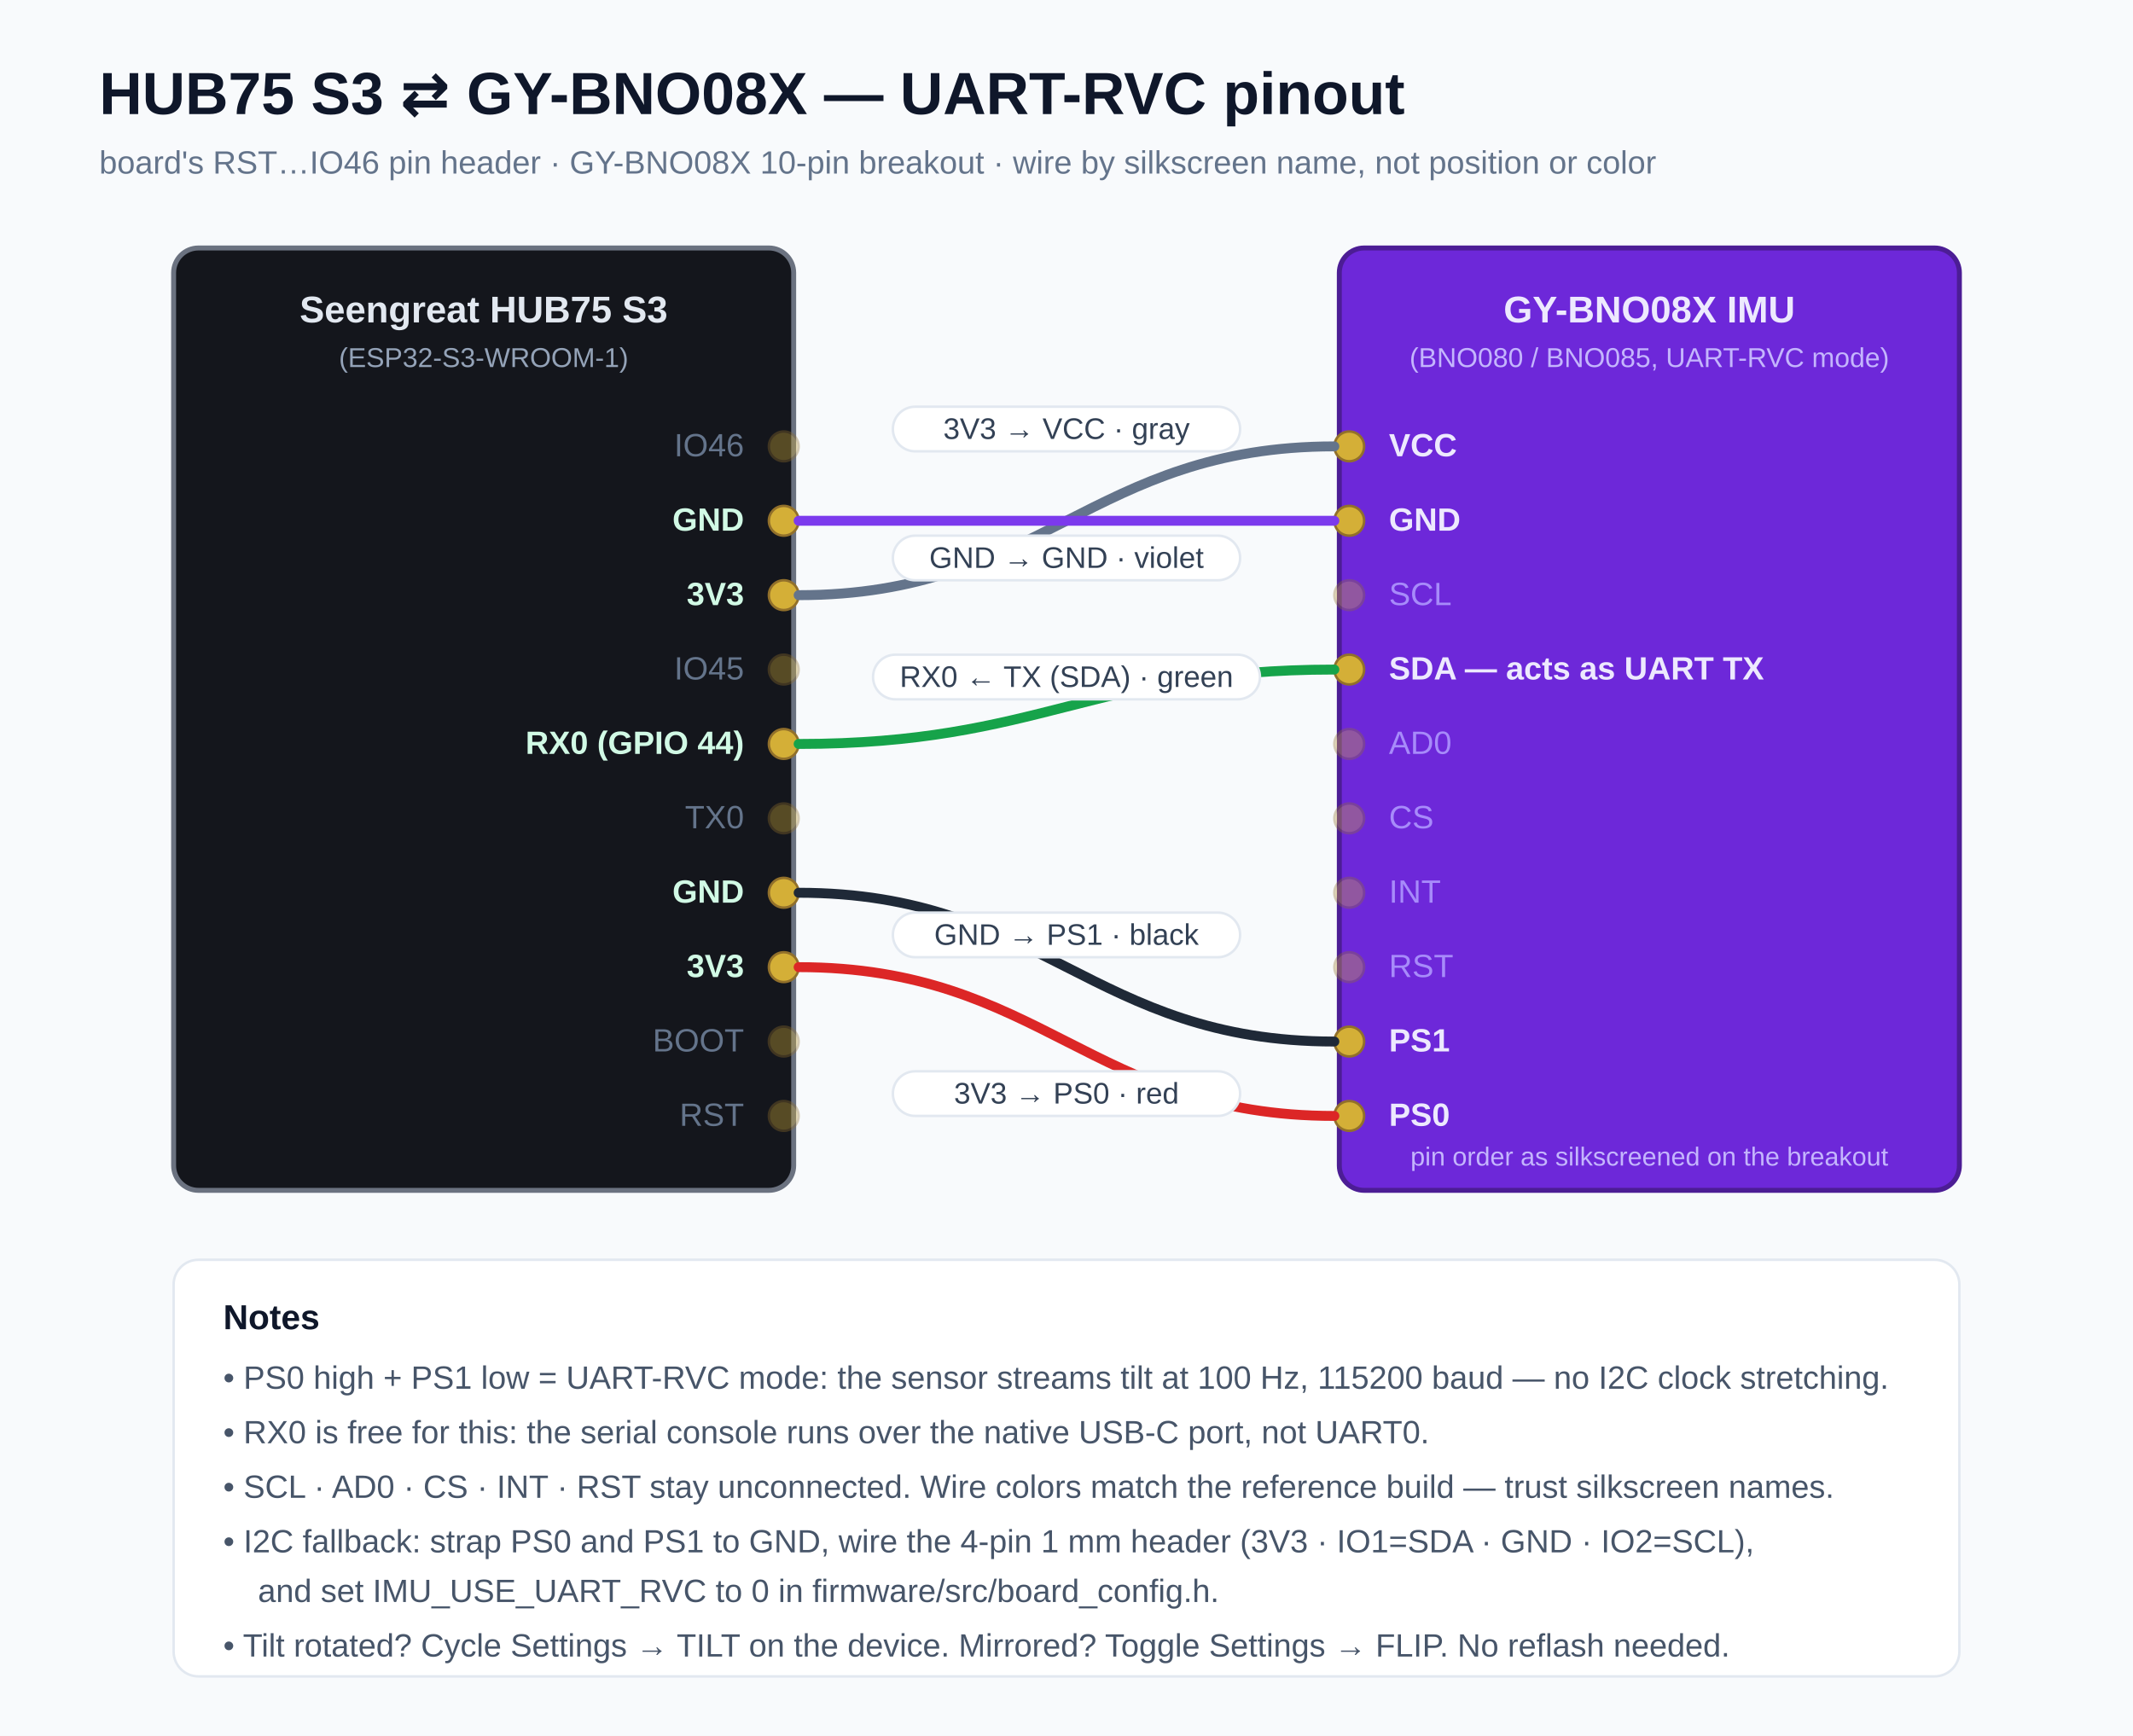
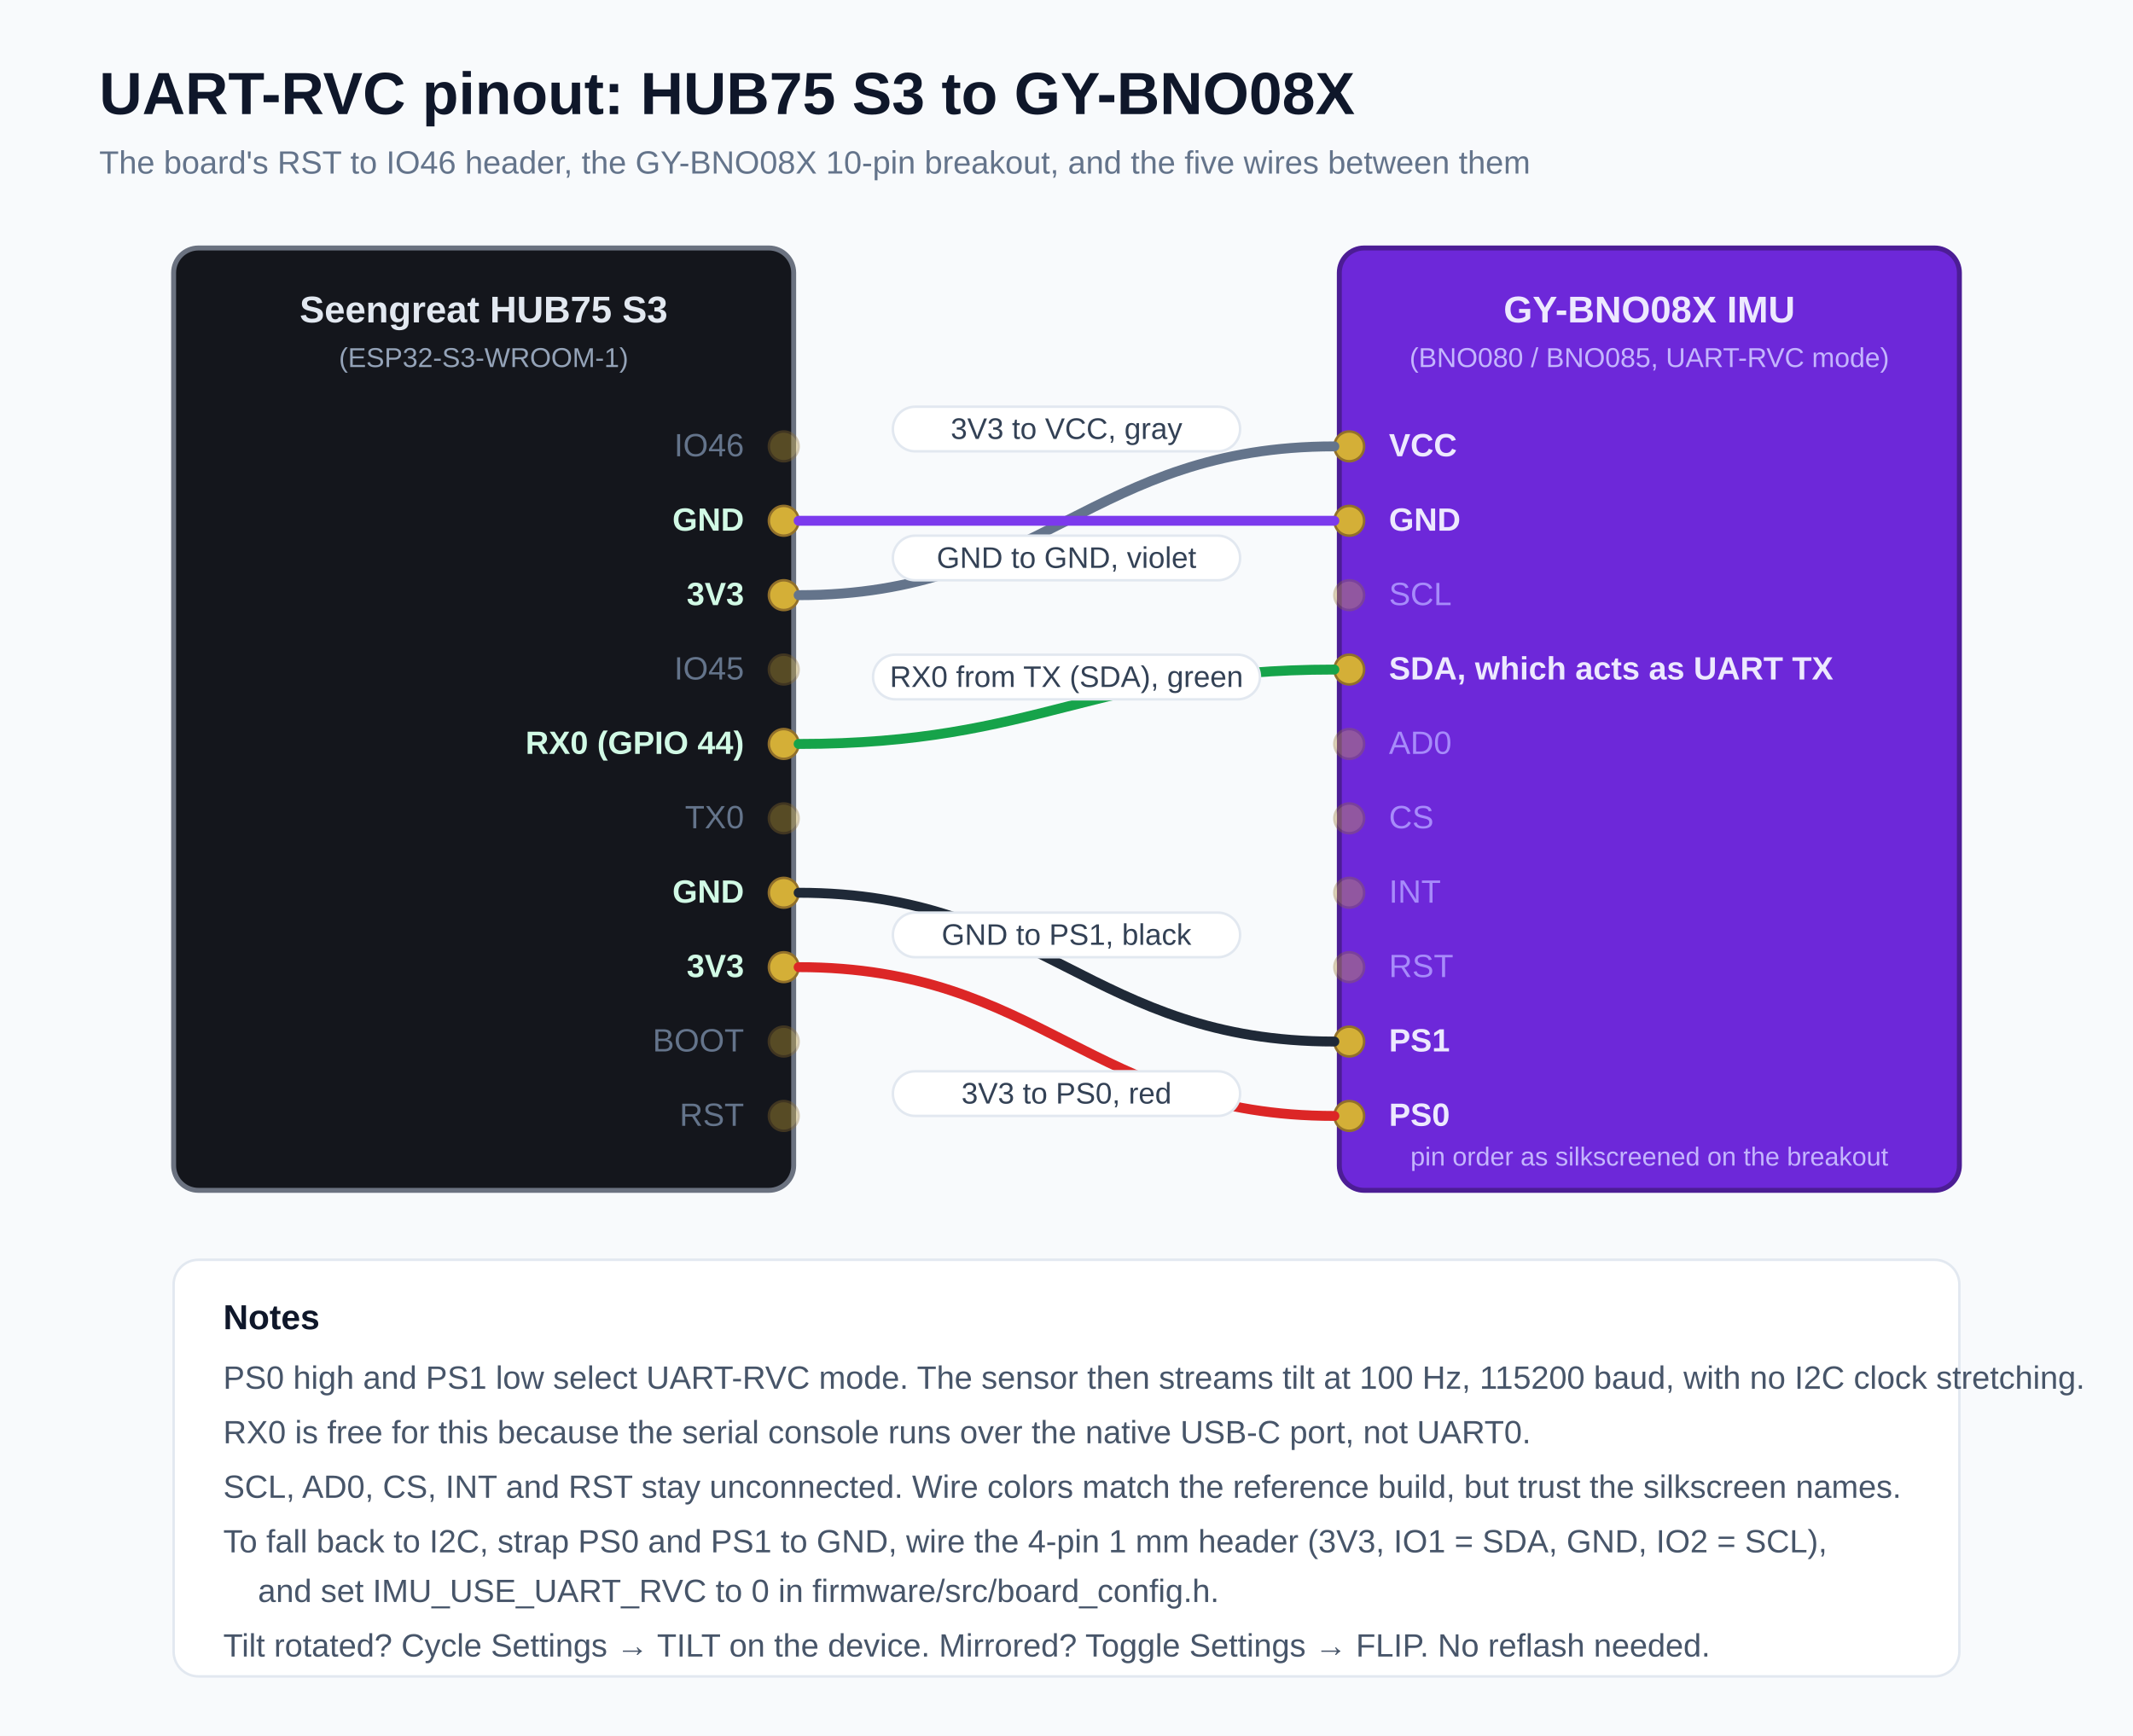
<svg xmlns="http://www.w3.org/2000/svg" viewBox="0 0 860 700" font-family="Segoe UI, Arial, sans-serif">
  <rect width="860" height="700" fill="#f8fafc" />
-   <text x="40" y="46" font-size="24" font-weight="700" fill="#0f172a">HUB75 S3 ⇄ GY-BNO08X — UART-RVC pinout</text>
-   <text x="40" y="70" font-size="13" fill="#64748b">board's RST…IO46 pin header · GY-BNO08X 10-pin breakout · wire by silkscreen name, not position or color</text>
+   <text x="40" y="46" font-size="24" font-weight="700" fill="#0f172a">UART-RVC pinout: HUB75 S3 to GY-BNO08X</text>
+   <text x="40" y="70" font-size="13" fill="#64748b">The board's RST to IO46 header, the GY-BNO08X 10-pin breakout, and the five wires between them</text>
  <rect x="70" y="100" width="250" height="380" rx="10" fill="#14161c" stroke="#6b7280" stroke-width="2" />
  <text x="195" y="130" font-size="15" font-weight="700" fill="#e2e8f0" text-anchor="middle">Seengreat HUB75 S3</text>
  <text x="195" y="148" font-size="11" fill="#94a3b8" text-anchor="middle">(ESP32-S3-WROOM-1)</text>
  <g stroke="#92702a">
    <circle cx="316" cy="180" r="6" fill="#d4af37" opacity="0.35" />
    <circle cx="316" cy="210" r="6" fill="#d4af37" />
    <circle cx="316" cy="240" r="6" fill="#d4af37" />
    <circle cx="316" cy="270" r="6" fill="#d4af37" opacity="0.35" />
    <circle cx="316" cy="300" r="6" fill="#d4af37" />
    <circle cx="316" cy="330" r="6" fill="#d4af37" opacity="0.35" />
    <circle cx="316" cy="360" r="6" fill="#d4af37" />
    <circle cx="316" cy="390" r="6" fill="#d4af37" />
    <circle cx="316" cy="420" r="6" fill="#d4af37" opacity="0.35" />
    <circle cx="316" cy="450" r="6" fill="#d4af37" opacity="0.35" />
  </g>
  <g font-size="13" text-anchor="end">
    <text x="300" y="184" fill="#64748b">IO46</text>
    <text x="300" y="214" fill="#d1fae5" font-weight="700">GND</text>
    <text x="300" y="244" fill="#d1fae5" font-weight="700">3V3</text>
    <text x="300" y="274" fill="#64748b">IO45</text>
    <text x="300" y="304" fill="#d1fae5" font-weight="700">RX0 (GPIO 44)</text>
    <text x="300" y="334" fill="#64748b">TX0</text>
    <text x="300" y="364" fill="#d1fae5" font-weight="700">GND</text>
    <text x="300" y="394" fill="#d1fae5" font-weight="700">3V3</text>
    <text x="300" y="424" fill="#64748b">BOOT</text>
    <text x="300" y="454" fill="#64748b">RST</text>
  </g>
  <rect x="540" y="100" width="250" height="380" rx="10" fill="#6d28d9" stroke="#4c1d95" stroke-width="2" />
  <text x="665" y="130" font-size="15" font-weight="700" fill="#ede9fe" text-anchor="middle">GY-BNO08X IMU</text>
  <text x="665" y="148" font-size="11" fill="#c4b5fd" text-anchor="middle">(BNO080 / BNO085, UART-RVC mode)</text>
  <g stroke="#92702a">
    <circle cx="544" cy="180" r="6" fill="#d4af37" />
    <circle cx="544" cy="210" r="6" fill="#d4af37" />
    <circle cx="544" cy="240" r="6" fill="#d4af37" opacity="0.35" />
    <circle cx="544" cy="270" r="6" fill="#d4af37" />
    <circle cx="544" cy="300" r="6" fill="#d4af37" opacity="0.35" />
    <circle cx="544" cy="330" r="6" fill="#d4af37" opacity="0.35" />
    <circle cx="544" cy="360" r="6" fill="#d4af37" opacity="0.35" />
    <circle cx="544" cy="390" r="6" fill="#d4af37" opacity="0.35" />
    <circle cx="544" cy="420" r="6" fill="#d4af37" />
    <circle cx="544" cy="450" r="6" fill="#d4af37" />
  </g>
  <g font-size="13" text-anchor="start">
    <text x="560" y="184" fill="#ede9fe" font-weight="700">VCC</text>
    <text x="560" y="214" fill="#ede9fe" font-weight="700">GND</text>
    <text x="560" y="244" fill="#a78bfa">SCL</text>
-     <text x="560" y="274" fill="#ede9fe" font-weight="700">SDA — acts as UART TX</text>
+     <text x="560" y="274" fill="#ede9fe" font-weight="700">SDA, which acts as UART TX</text>
    <text x="560" y="304" fill="#a78bfa">AD0</text>
    <text x="560" y="334" fill="#a78bfa">CS</text>
    <text x="560" y="364" fill="#a78bfa">INT</text>
    <text x="560" y="394" fill="#a78bfa">RST</text>
    <text x="560" y="424" fill="#ede9fe" font-weight="700">PS1</text>
    <text x="560" y="454" fill="#ede9fe" font-weight="700">PS0</text>
  </g>
  <text x="665" y="470" font-size="10.5" fill="#c4b5fd" text-anchor="middle">pin order as silkscreened on the breakout</text>
  <g fill="none" stroke-width="4" stroke-linecap="round">
    <path d="M322,240 C420,240 440,180 538,180" stroke="#64748b" />
    <path d="M322,210 L538,210" stroke="#7c3aed" />
    <path d="M322,300 C420,300 440,270 538,270" stroke="#16a34a" />
    <path d="M322,360 C420,360 440,420 538,420" stroke="#1f2937" />
    <path d="M322,390 C420,390 440,450 538,450" stroke="#dc2626" />
  </g>
  <g font-size="12" fill="#334155" text-anchor="middle">
    <g>
      <rect x="360" y="164" width="140" height="18" rx="9" fill="#fff" stroke="#e2e8f0" />
-       <text x="430" y="177">3V3 → VCC · gray</text>
+       <text x="430" y="177">3V3 to VCC, gray</text>
    </g>
    <g>
      <rect x="360" y="216" width="140" height="18" rx="9" fill="#fff" stroke="#e2e8f0" />
-       <text x="430" y="229">GND → GND · violet</text>
+       <text x="430" y="229">GND to GND, violet</text>
    </g>
    <g>
      <rect x="352" y="264" width="156" height="18" rx="9" fill="#fff" stroke="#e2e8f0" />
-       <text x="430" y="277">RX0 ← TX (SDA) · green</text>
+       <text x="430" y="277">RX0 from TX (SDA), green</text>
    </g>
    <g>
      <rect x="360" y="368" width="140" height="18" rx="9" fill="#fff" stroke="#e2e8f0" />
-       <text x="430" y="381">GND → PS1 · black</text>
+       <text x="430" y="381">GND to PS1, black</text>
    </g>
    <g>
      <rect x="360" y="432" width="140" height="18" rx="9" fill="#fff" stroke="#e2e8f0" />
-       <text x="430" y="445">3V3 → PS0 · red</text>
+       <text x="430" y="445">3V3 to PS0, red</text>
    </g>
  </g>
  <rect x="70" y="508" width="720" height="168" rx="10" fill="#ffffff" stroke="#e2e8f0" />
  <g font-size="13" fill="#475569">
    <text x="90" y="536" font-weight="700" fill="#0f172a" font-size="14">Notes</text>
-     <text x="90" y="560">• PS0 high + PS1 low = UART-RVC mode: the sensor streams tilt at 100 Hz, 115200 baud — no I2C clock stretching.</text>
-     <text x="90" y="582">• RX0 is free for this: the serial console runs over the native USB-C port, not UART0.</text>
-     <text x="90" y="604">• SCL · AD0 · CS · INT · RST stay unconnected. Wire colors match the reference build — trust silkscreen names.</text>
-     <text x="90" y="626">• I2C fallback: strap PS0 and PS1 to GND, wire the 4-pin 1 mm header (3V3 · IO1=SDA · GND · IO2=SCL),</text>
+     <text x="90" y="560">PS0 high and PS1 low select UART-RVC mode. The sensor then streams tilt at 100 Hz, 115200 baud, with no I2C clock stretching.</text>
+     <text x="90" y="582">RX0 is free for this because the serial console runs over the native USB-C port, not UART0.</text>
+     <text x="90" y="604">SCL, AD0, CS, INT and RST stay unconnected. Wire colors match the reference build, but trust the silkscreen names.</text>
+     <text x="90" y="626">To fall back to I2C, strap PS0 and PS1 to GND, wire the 4-pin 1 mm header (3V3, IO1 = SDA, GND, IO2 = SCL),</text>
    <text x="104" y="646">and set IMU_USE_UART_RVC to 0 in firmware/src/board_config.h.</text>
-     <text x="90" y="668">• Tilt rotated? Cycle Settings → TILT on the device. Mirrored? Toggle Settings → FLIP. No reflash needed.</text>
+     <text x="90" y="668">Tilt rotated? Cycle Settings → TILT on the device. Mirrored? Toggle Settings → FLIP. No reflash needed.</text>
  </g>
</svg>
